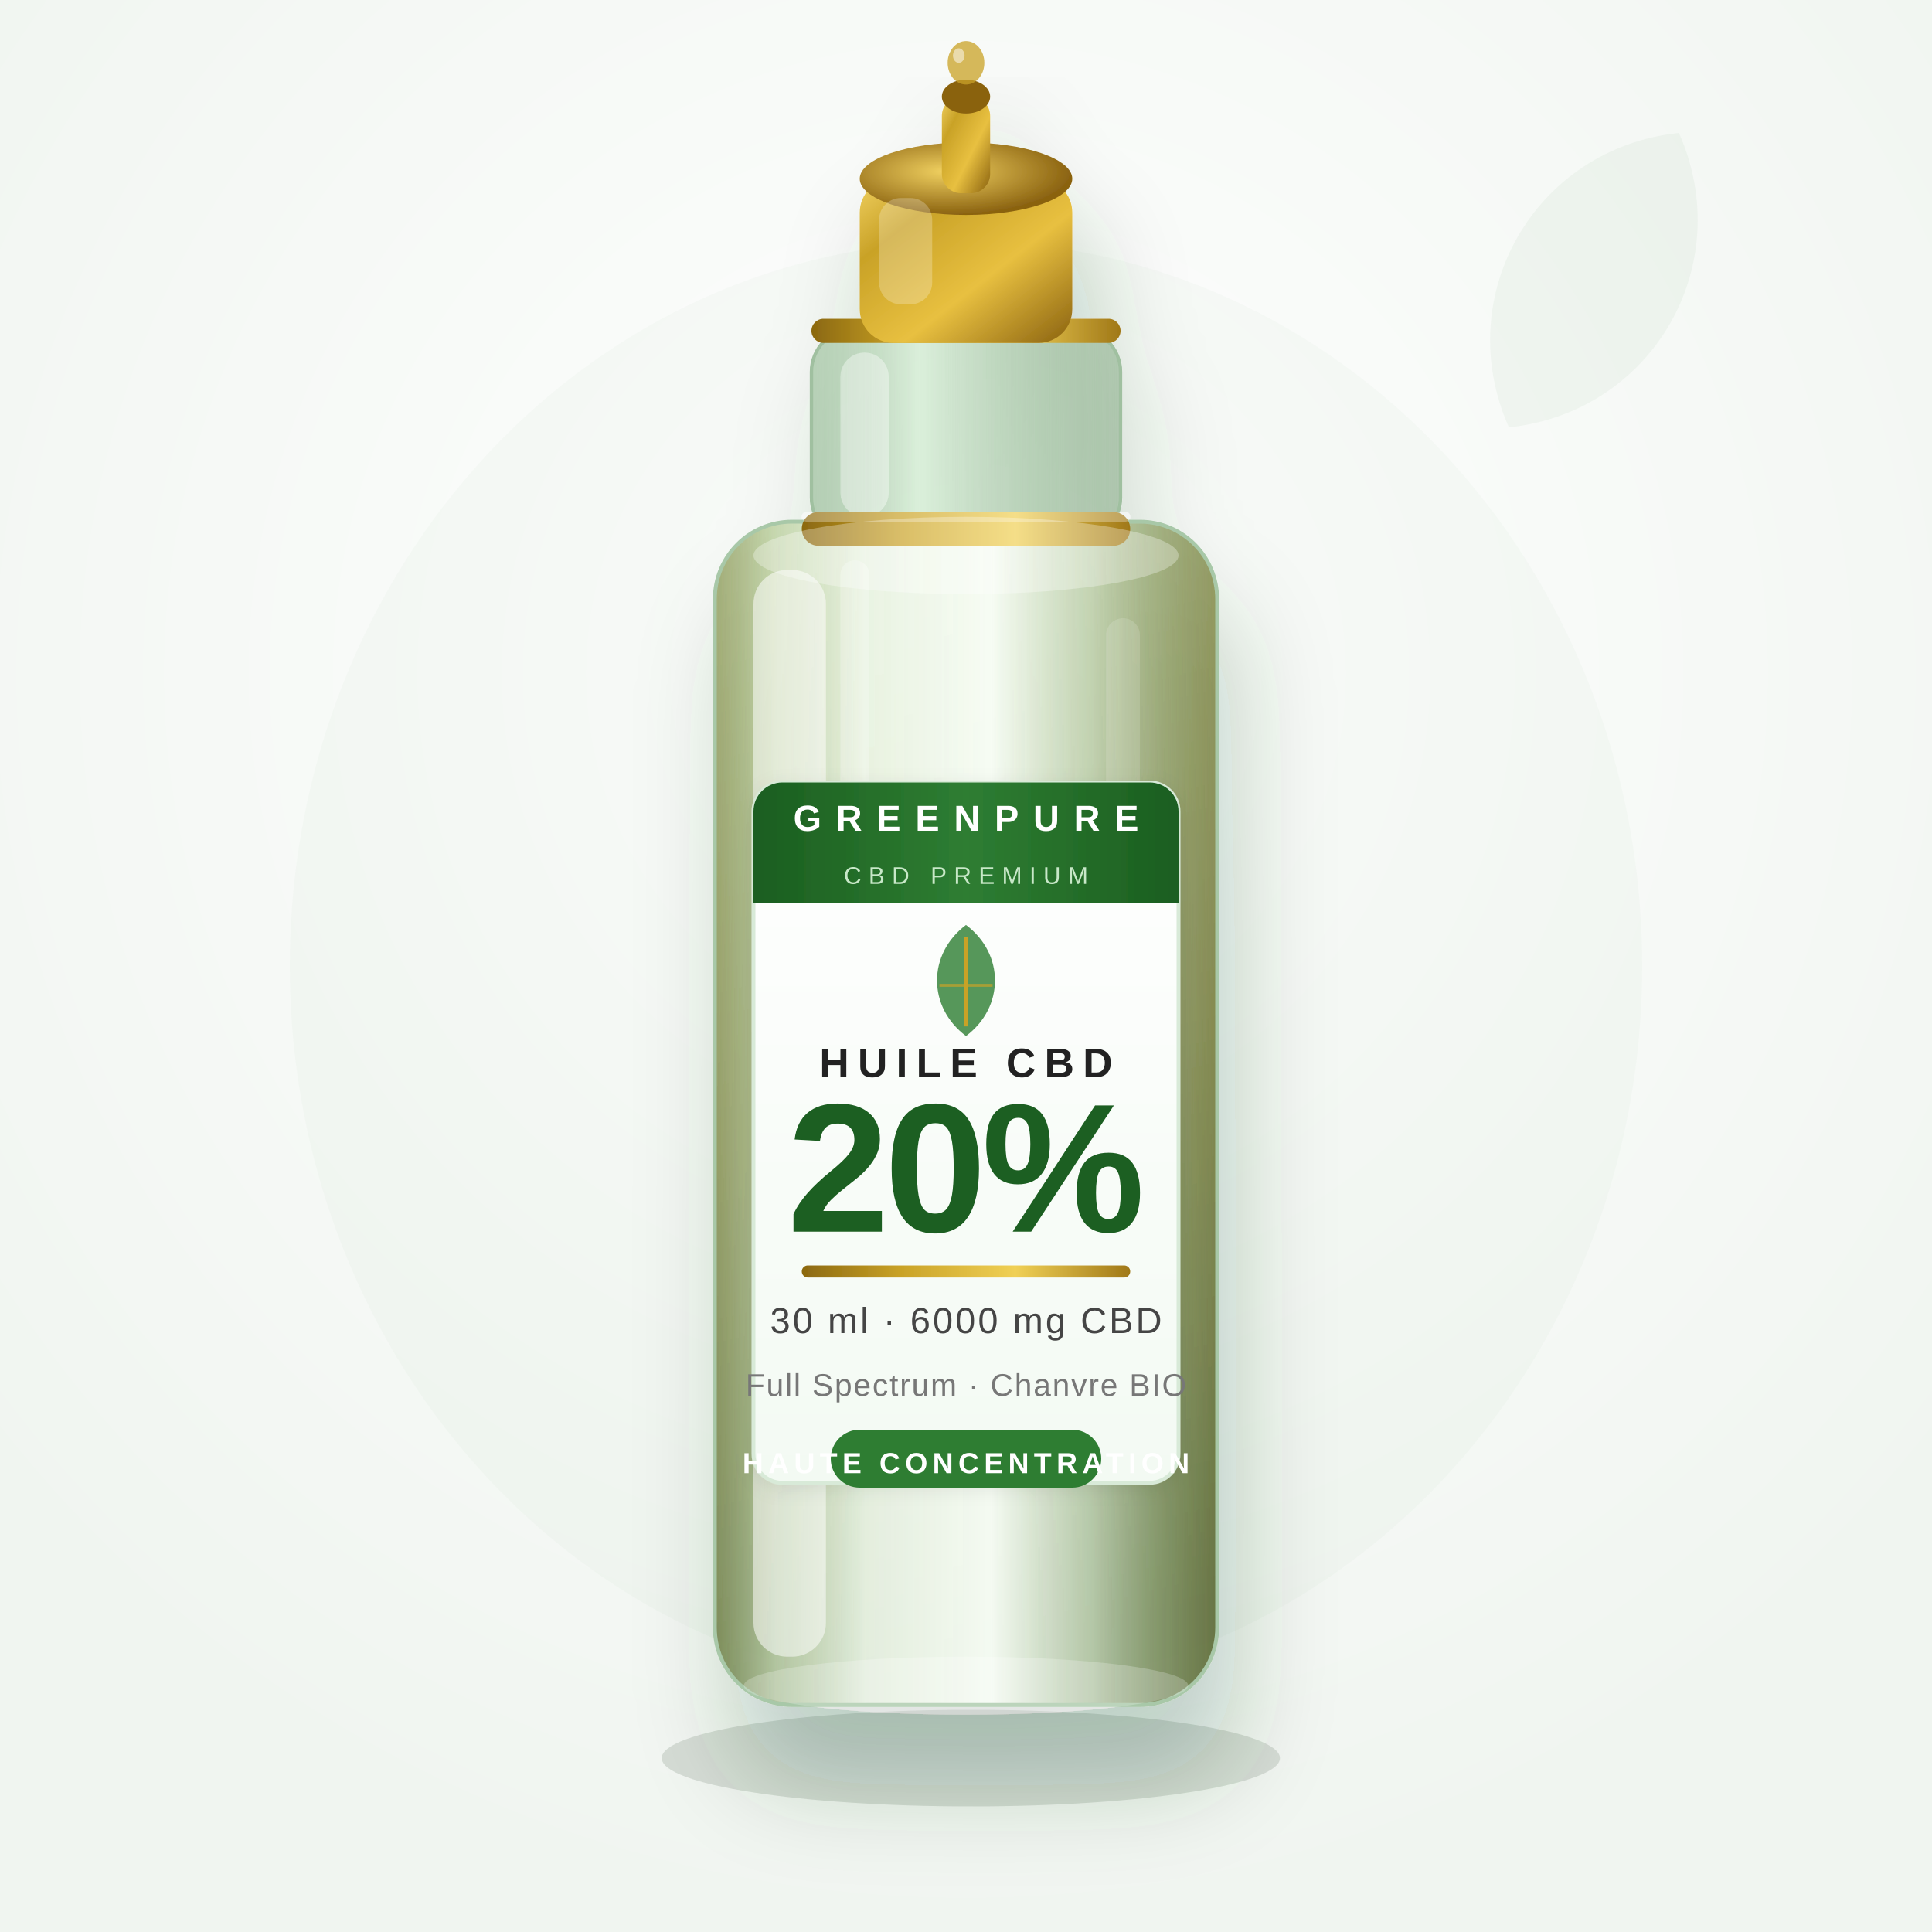
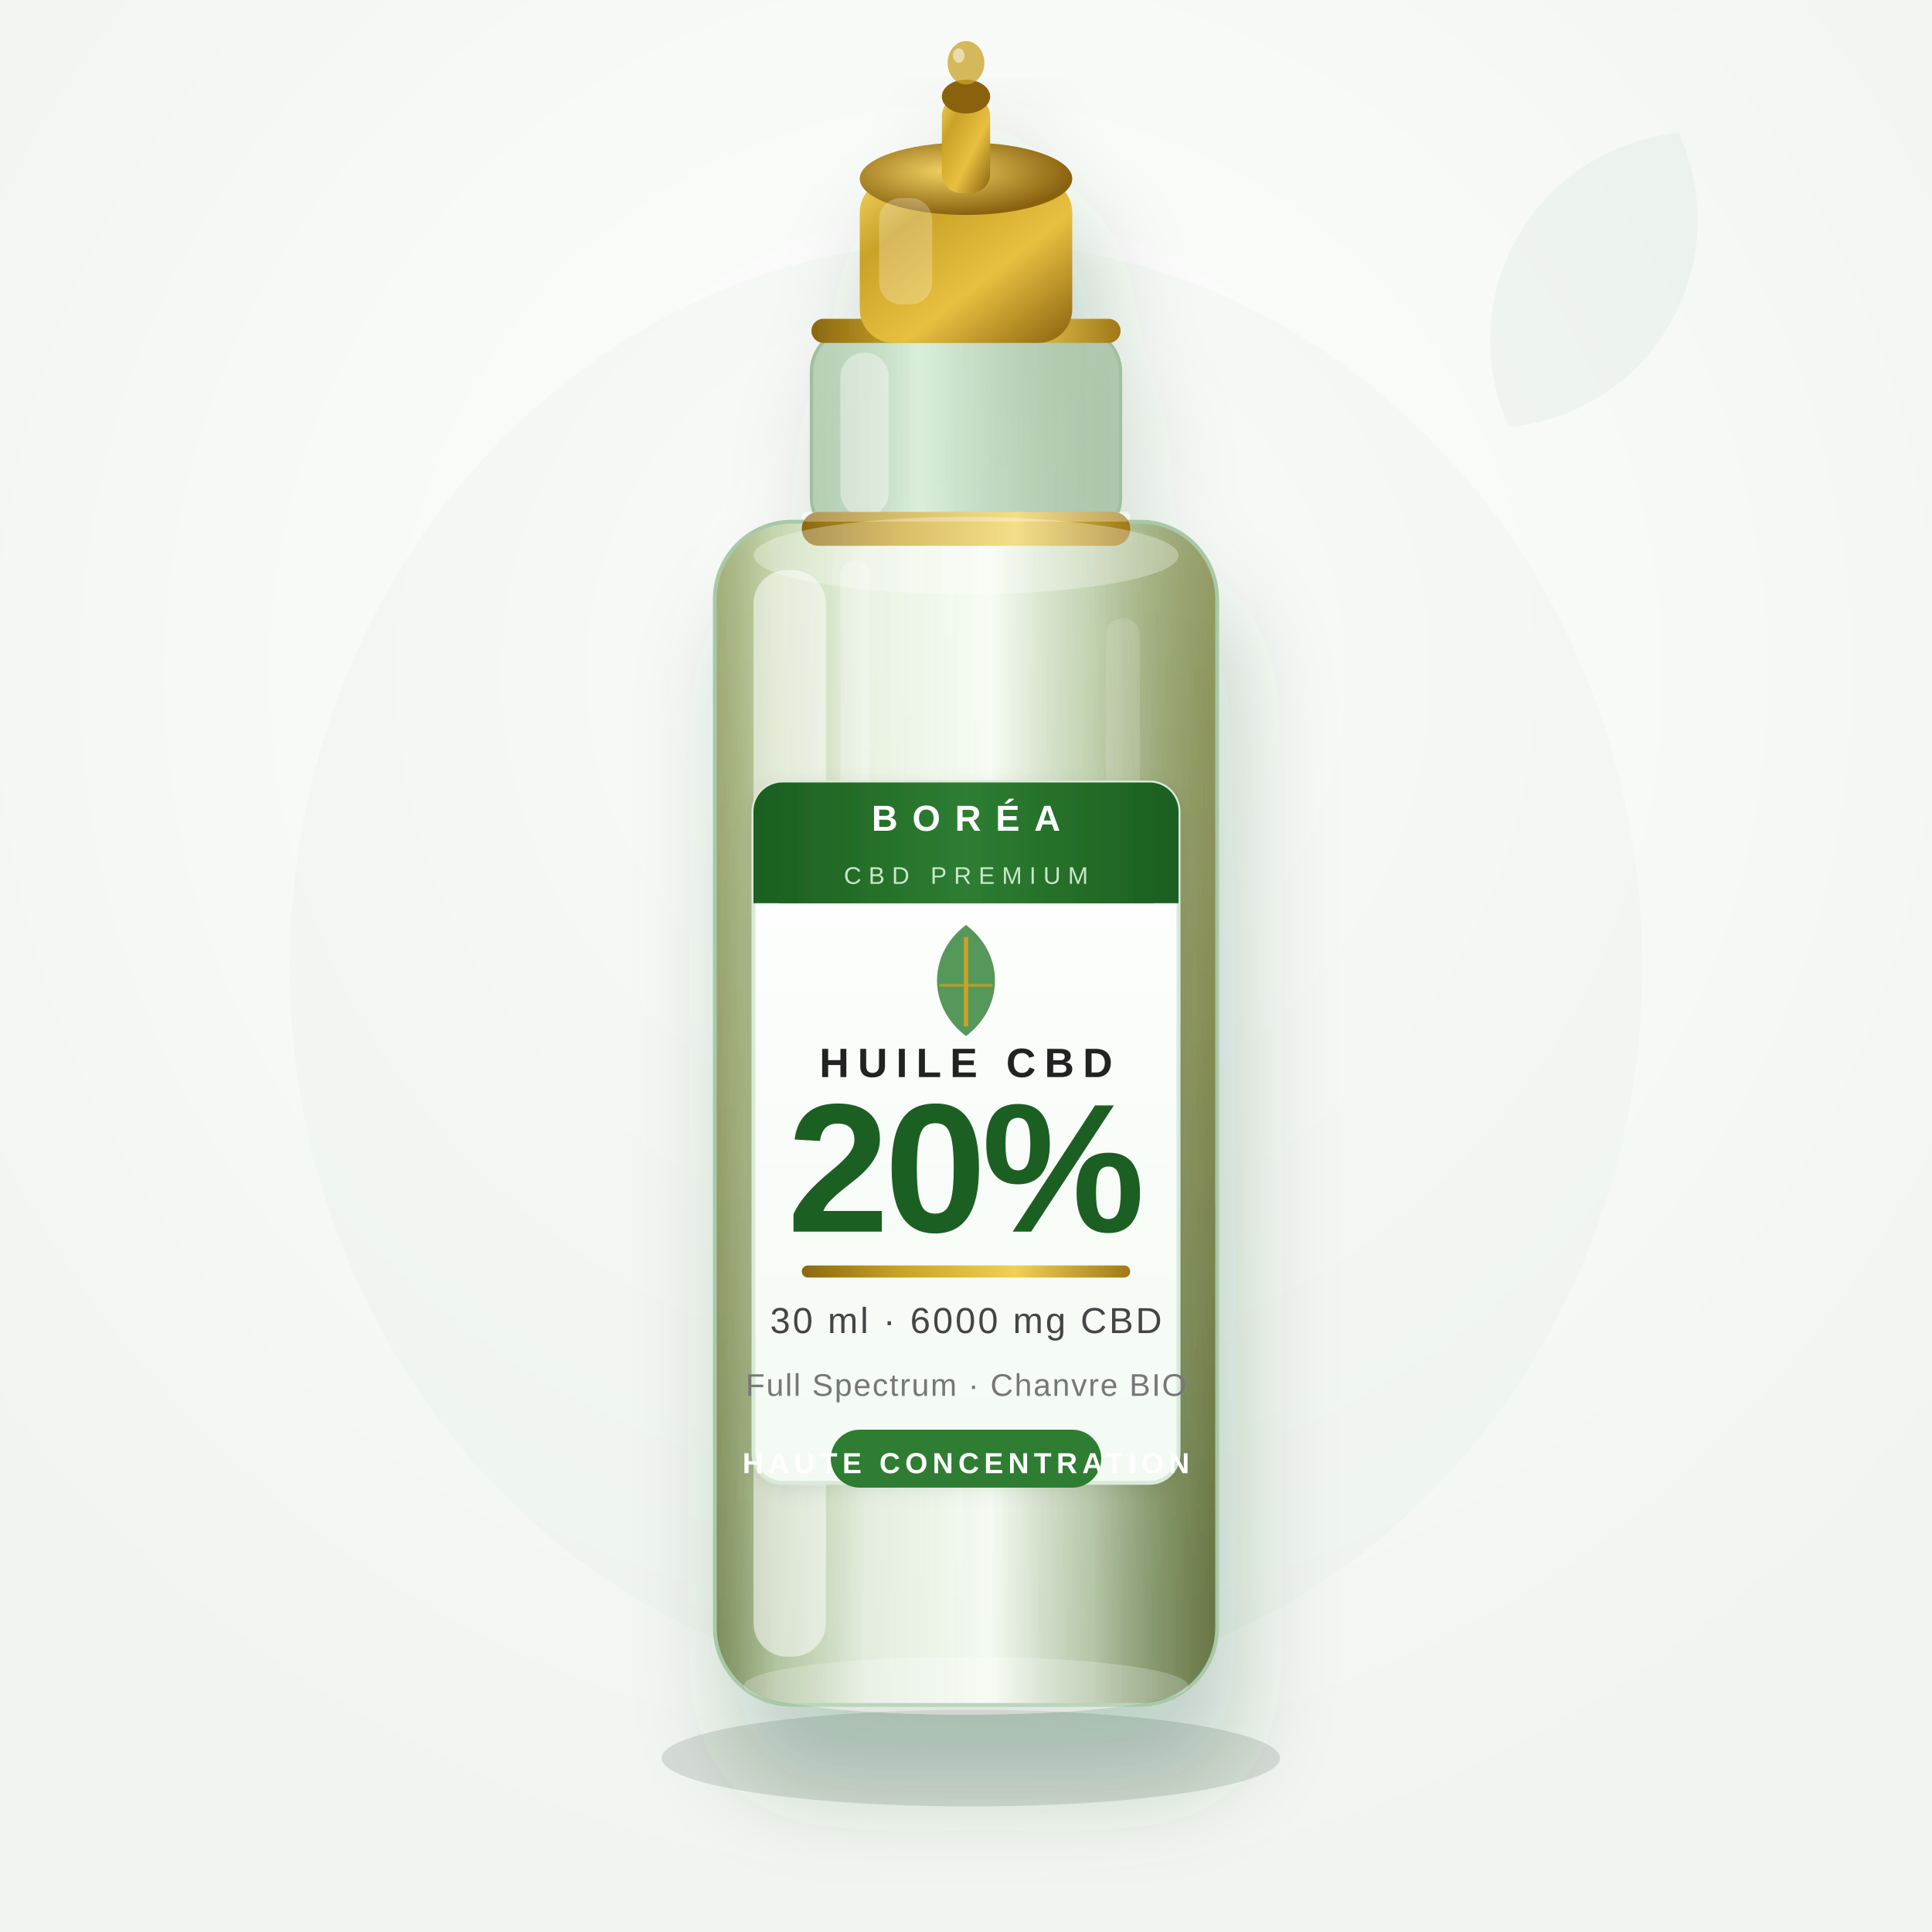
<svg xmlns="http://www.w3.org/2000/svg" viewBox="0 0 400 400" width="400" height="400">
  <defs>
    <radialGradient id="bg-h20" cx="50%" cy="35%" r="65%">
      <stop offset="0%" stop-color="#ffffff" />
      <stop offset="100%" stop-color="#f0f5f0" />
    </radialGradient>
    <linearGradient id="glass-h20" x1="0%" y1="0%" x2="100%" y2="0%">
      <stop offset="0%" stop-color="#8ab88a" stop-opacity="0.55" />
      <stop offset="12%" stop-color="#c8e8c8" stop-opacity="0.75" />
      <stop offset="30%" stop-color="#edfaed" stop-opacity="0.92" />
      <stop offset="55%" stop-color="#f8fff8" stop-opacity="0.97" />
      <stop offset="75%" stop-color="#c5e0c5" stop-opacity="0.82" />
      <stop offset="100%" stop-color="#6a9a6a" stop-opacity="0.50" />
    </linearGradient>
    <linearGradient id="oil-h20" x1="0%" y1="0%" x2="10%" y2="100%">
      <stop offset="0%" stop-color="#b08028" stop-opacity="0.68" />
      <stop offset="50%" stop-color="#906010" stop-opacity="0.78" />
      <stop offset="100%" stop-color="#584008" stop-opacity="0.88" />
    </linearGradient>
    <linearGradient id="neck-h20" x1="0%" y1="0%" x2="100%" y2="0%">
      <stop offset="0%" stop-color="#90b890" stop-opacity="0.6" />
      <stop offset="35%" stop-color="#daf0da" stop-opacity="0.9" />
      <stop offset="100%" stop-color="#80a880" stop-opacity="0.55" />
    </linearGradient>
    <linearGradient id="cap-h20" x1="0%" y1="0%" x2="100%" y2="100%">
      <stop offset="0%" stop-color="#f0d060" />
      <stop offset="25%" stop-color="#c9a227" />
      <stop offset="60%" stop-color="#e8c040" />
      <stop offset="100%" stop-color="#8a6210" />
    </linearGradient>
    <radialGradient id="cap-top-h20" cx="40%" cy="40%" r="60%">
      <stop offset="0%" stop-color="#f0d060" />
      <stop offset="100%" stop-color="#8a6210" />
    </radialGradient>
    <linearGradient id="label-h20" x1="0%" y1="0%" x2="0%" y2="100%">
      <stop offset="0%" stop-color="#ffffff" />
      <stop offset="100%" stop-color="#f3faf3" />
    </linearGradient>
    <linearGradient id="label-green-h20" x1="0%" y1="0%" x2="100%" y2="0%">
      <stop offset="0%" stop-color="#1b5e20" />
      <stop offset="50%" stop-color="#2e7d32" />
      <stop offset="100%" stop-color="#1b5e20" />
    </linearGradient>
    <linearGradient id="gold-h20" x1="0%" y1="0%" x2="100%" y2="0%">
      <stop offset="0%" stop-color="#8b6810" />
      <stop offset="30%" stop-color="#c9a227" />
      <stop offset="65%" stop-color="#f0d055" />
      <stop offset="100%" stop-color="#a07818" />
    </linearGradient>
    <filter id="shadow-h20" x="-30%" y="-20%" width="160%" height="160%">
      <feGaussianBlur in="SourceAlpha" stdDeviation="10" result="blur" />
      <feOffset dx="4" dy="16" result="offsetBlur" />
      <feFlood flood-color="#1a4020" flood-opacity="0.22" result="color" />
      <feComposite in="color" in2="offsetBlur" operator="in" result="shadow" />
      <feMerge>
        <feMergeNode in="shadow" />
        <feMergeNode in="SourceGraphic" />
      </feMerge>
    </filter>
    <filter id="label-shadow-h20">
      <feDropShadow dx="0" dy="1" stdDeviation="2" flood-color="#000" flood-opacity="0.08" />
    </filter>
    <clipPath id="bottle-clip-h20">
      <rect x="148" y="108" width="104" height="245" rx="16" />
    </clipPath>
  </defs>
  <rect width="400" height="400" fill="url(#bg-h20)" />
  <ellipse cx="200" cy="200" rx="140" ry="150" fill="#2e7d32" opacity="0.025" />
  <ellipse cx="201" cy="364" rx="64" ry="10" fill="#1a3a1a" opacity="0.14" />
  <g filter="url(#shadow-h20)">
    <rect x="148" y="108" width="104" height="245" rx="16" fill="url(#oil-h20)" clip-path="url(#bottle-clip-h20)" />
    <rect x="148" y="108" width="104" height="245" rx="16" fill="url(#glass-h20)" stroke="#a8c8a8" stroke-width="0.8" />
    <rect x="168" y="68" width="64" height="44" rx="9" fill="url(#neck-h20)" stroke="#a0c0a0" stroke-width="0.7" />
    <rect x="174" y="73" width="10" height="34" rx="5" fill="white" opacity="0.38" />
    <rect x="166" y="106" width="68" height="7" rx="3.5" fill="url(#gold-h20)" />
    <rect x="166" y="106" width="68" height="2" rx="1" fill="white" opacity="0.3" />
    <rect x="168" y="66" width="64" height="5" rx="2.5" fill="url(#gold-h20)" />
    <rect x="156" y="118" width="15" height="225" rx="7" fill="white" opacity="0.52" />
    <rect x="174" y="116" width="6" height="110" rx="3" fill="white" opacity="0.24" />
    <ellipse cx="200" cy="115" rx="44" ry="8" fill="white" opacity="0.30" />
    <rect x="229" y="128" width="7" height="170" rx="3.5" fill="white" opacity="0.14" />
    <ellipse cx="200" cy="349" rx="46" ry="6" fill="white" opacity="0.22" />
    <rect x="156" y="162" width="88" height="145" rx="6" fill="url(#label-h20)" filter="url(#label-shadow-h20)" stroke="#d8ead8" stroke-width="0.8" />
    <rect x="156" y="162" width="88" height="25" rx="6" fill="url(#label-green-h20)" />
    <rect x="156" y="175" width="88" height="12" fill="url(#label-green-h20)" />
-     <text x="200" y="172" font-family="'Helvetica Neue', Arial, sans-serif" font-size="7.5" font-weight="700" fill="white" text-anchor="middle" letter-spacing="3">GREENPURE</text>
+     <text x="200" y="172" font-family="'Helvetica Neue', Arial, sans-serif" font-size="7.5" font-weight="700" fill="white" text-anchor="middle" letter-spacing="3">BORÉA</text>
    <text x="200" y="183" font-family="'Helvetica Neue', Arial, sans-serif" font-size="5" fill="#c8e8c8" text-anchor="middle" letter-spacing="1.5">CBD PREMIUM</text>
    <g transform="translate(200, 203)">
      <path d="M0,-11.5 C8,-5.5 8,5.5 0,11.5 C-8,5.5 -8,-5.5 0,-11.5Z" fill="#2e7d32" opacity="0.80" />
      <line x1="0" y1="-9" x2="0" y2="9.5" stroke="#c9a227" stroke-width="0.9" />
      <line x1="-5.5" y1="1" x2="5.5" y2="1" stroke="#c9a227" stroke-width="0.6" opacity="0.7" />
    </g>
    <text x="200" y="223" font-family="'Helvetica Neue', Arial, sans-serif" font-size="8.5" font-weight="600" fill="#222222" text-anchor="middle" letter-spacing="1.8">HUILE CBD</text>
    <text x="200" y="255" font-family="'Helvetica Neue', Arial, sans-serif" font-size="38" font-weight="900" fill="#1b5e20" text-anchor="middle" letter-spacing="-1">20%</text>
    <rect x="166" y="262" width="68" height="2.5" rx="1.25" fill="url(#gold-h20)" />
    <text x="200" y="276" font-family="'Helvetica Neue', Arial, sans-serif" font-size="7.5" fill="#444444" text-anchor="middle" letter-spacing="0.5">30 ml · 6000 mg CBD</text>
    <text x="200" y="289" font-family="'Helvetica Neue', Arial, sans-serif" font-size="6.5" fill="#777777" text-anchor="middle" letter-spacing="0.3">Full Spectrum · Chanvre BIO</text>
    <rect x="172" y="296" width="56" height="12" rx="6" fill="#2e7d32" />
    <text x="200" y="305" font-family="'Helvetica Neue', Arial, sans-serif" font-size="6" font-weight="600" fill="white" text-anchor="middle" letter-spacing="1">HAUTE CONCENTRATION</text>
    <rect x="178" y="37" width="44" height="34" rx="7" fill="url(#cap-h20)" />
    <ellipse cx="200" cy="37" rx="22" ry="7.5" fill="url(#cap-top-h20)" />
    <rect x="182" y="41" width="11" height="22" rx="4.5" fill="white" opacity="0.24" />
    <rect x="195" y="20" width="10" height="20" rx="4" fill="url(#cap-h20)" />
    <ellipse cx="200" cy="20" rx="5" ry="3.5" fill="#8a6210" />
    <ellipse cx="200" cy="13" rx="3.8" ry="4.5" fill="#c9a227" opacity="0.75" />
    <ellipse cx="198.5" cy="11.5" rx="1.2" ry="1.5" fill="white" opacity="0.5" />
  </g>
  <g opacity="0.045" transform="translate(330, 58) rotate(30) scale(2.2)">
    <path d="M0,-16 C11,-8 11,8 0,16 C-11,8 -11,-8 0,-16Z" fill="#2e7d32" />
  </g>
</svg>
